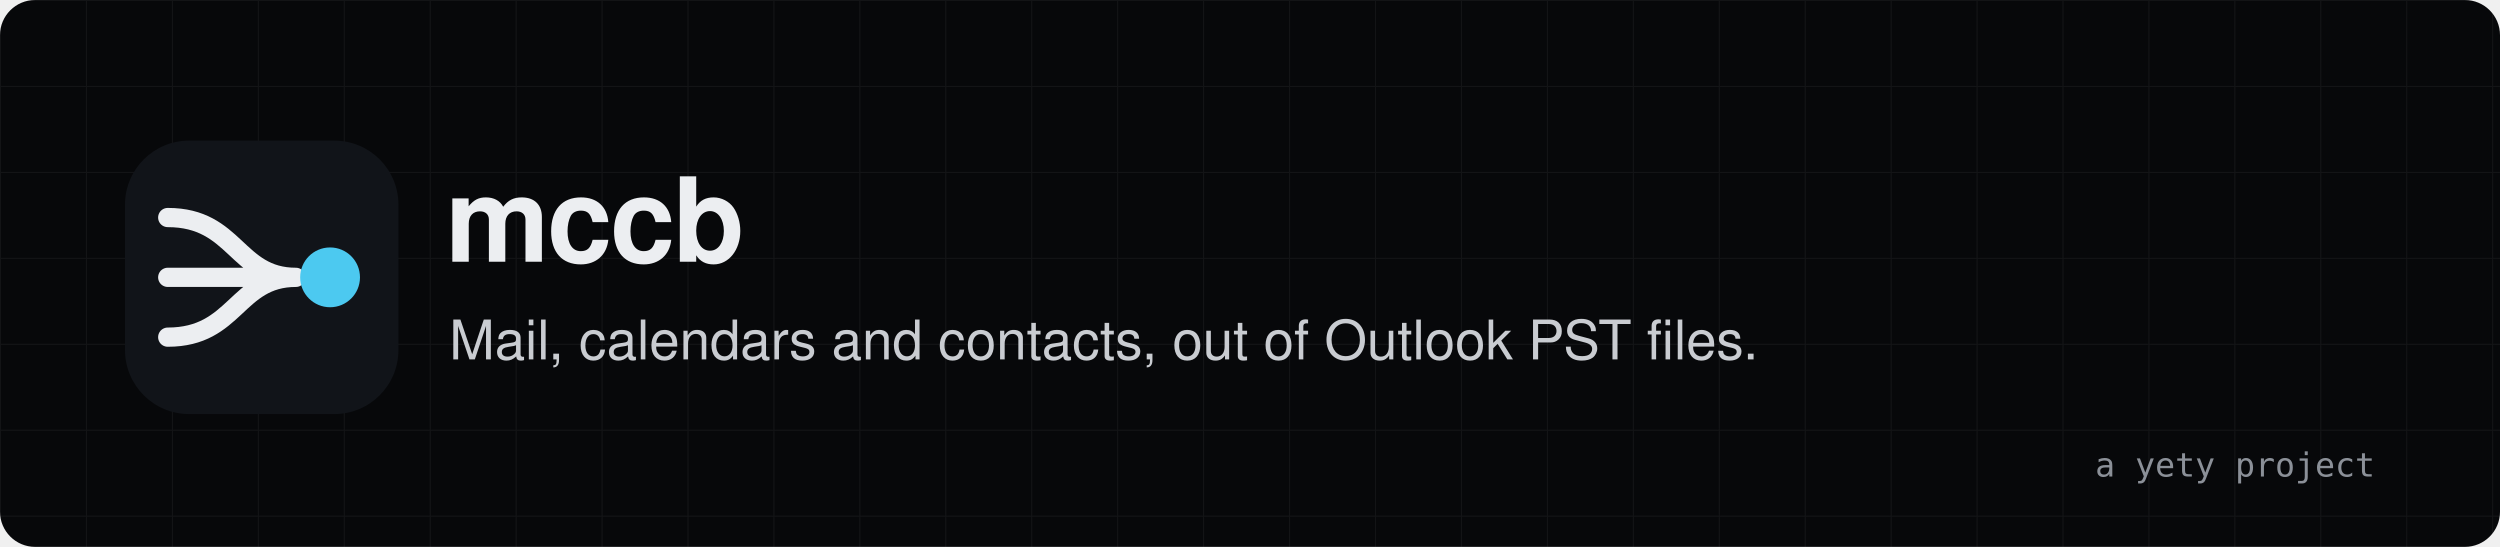
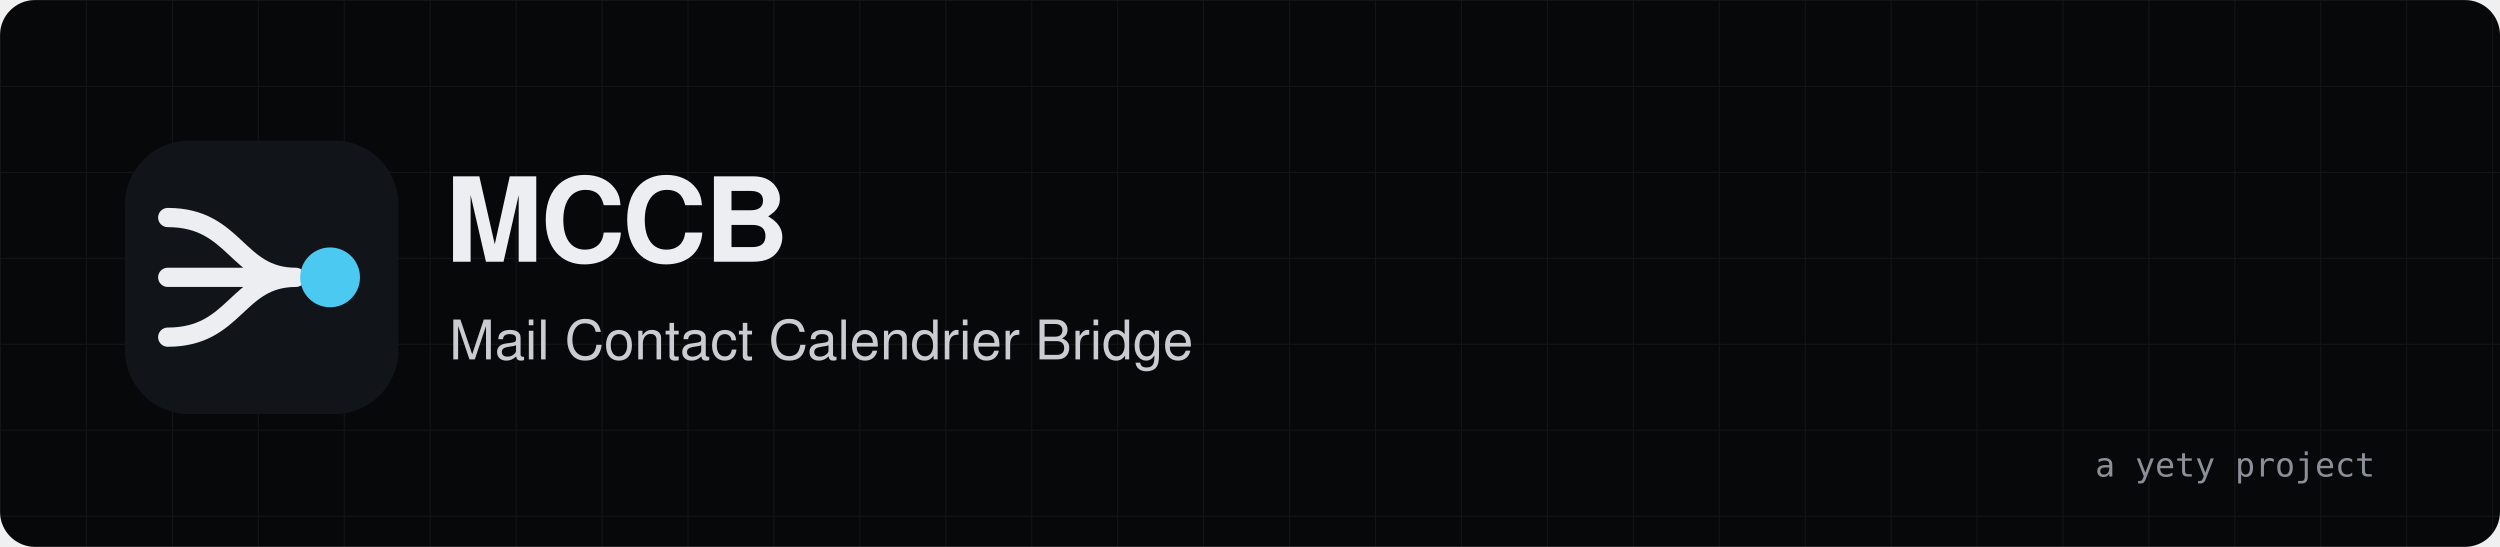
- <svg xmlns="http://www.w3.org/2000/svg" viewBox="0 0 1280 280" role="img" aria-label="mccb: Mail, calendars and contacts, out of Outlook PST files.">
+ <svg xmlns="http://www.w3.org/2000/svg" viewBox="0 0 1280 280" role="img" aria-label="MCCB: Mail Contact Calendrier Bridge. Mail, calendars and contacts, out of Outlook PST files.">
  <defs>
    <pattern id="g" width="44" height="44" patternUnits="userSpaceOnUse">
      <path d="M44 0H0V44" fill="none" stroke="#ffffff" stroke-opacity=".05" />
    </pattern>
  </defs>
  <rect width="1280" height="280" rx="18" fill="#07080a" />
  <rect width="1280" height="280" rx="18" fill="url(#g)" />
  <g transform="translate(64 72) scale(2.1875)">
    <rect width="64" height="64" rx="15" fill="#111419" />
    <path d="M10 18C26 18 26 32 40 32M10 32H40M10 46C26 46 26 32 40 32" fill="none" stroke="#eceef1" stroke-width="4.5" stroke-linecap="round" stroke-linejoin="round" />
    <circle cx="48" cy="32" r="7" fill="#4cc9f0" />
  </g>
-   <text x="228" y="134" fill="#eceef1" font-family="-apple-system,BlinkMacSystemFont,'Segoe UI',Helvetica,Arial,sans-serif" font-size="60" font-weight="600" letter-spacing="-1.2">mccb</text>
-   <text x="230" y="184" fill="#c9ccd1" font-family="-apple-system,BlinkMacSystemFont,'Segoe UI',Helvetica,Arial,sans-serif" font-size="28">Mail, calendars and contacts, out of Outlook PST files.</text>
+   <text x="228" y="134" fill="#eceef1" font-family="-apple-system,BlinkMacSystemFont,'Segoe UI',Helvetica,Arial,sans-serif" font-size="60" font-weight="600" letter-spacing="-1.2">MCCB</text>
+   <text x="230" y="184" fill="#c9ccd1" font-family="-apple-system,BlinkMacSystemFont,'Segoe UI',Helvetica,Arial,sans-serif" font-size="28">Mail Contact Calendrier Bridge</text>
  <text x="1216" y="244" text-anchor="end" fill="#8b9098" font-family="ui-monospace,SFMono-Regular,Menlo,Consolas,monospace" font-size="17">a yety project</text>
</svg>
